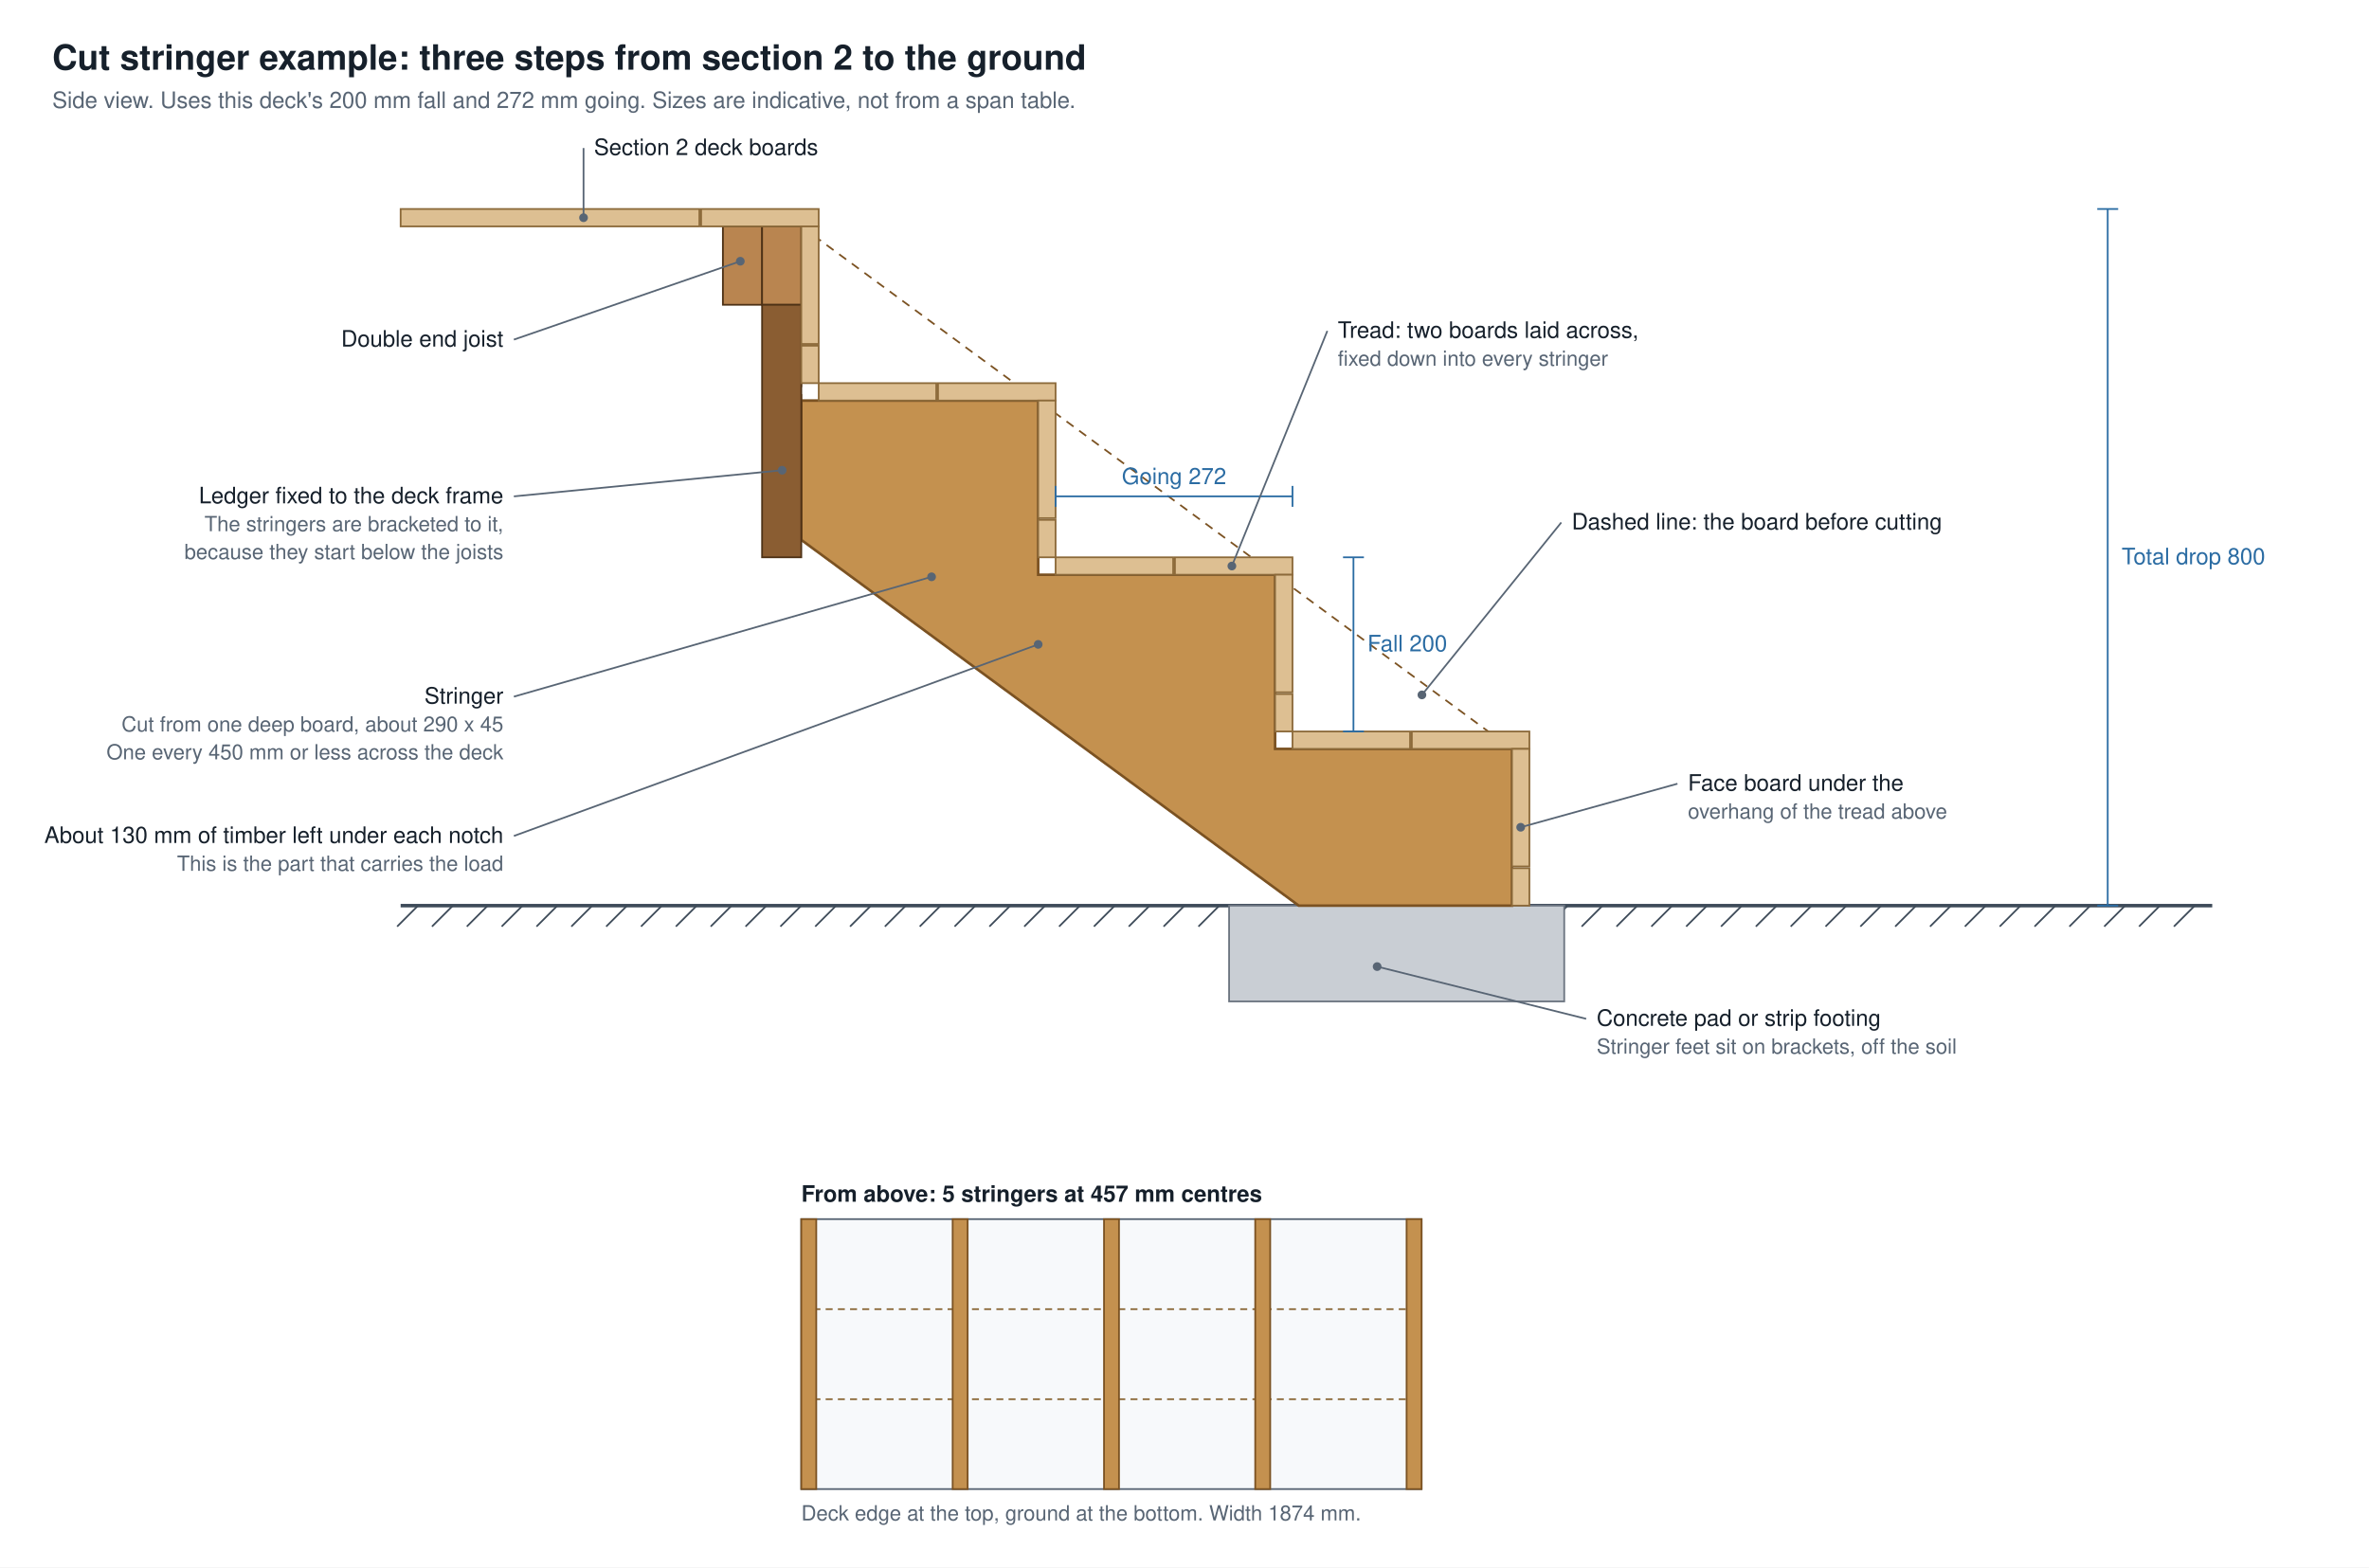
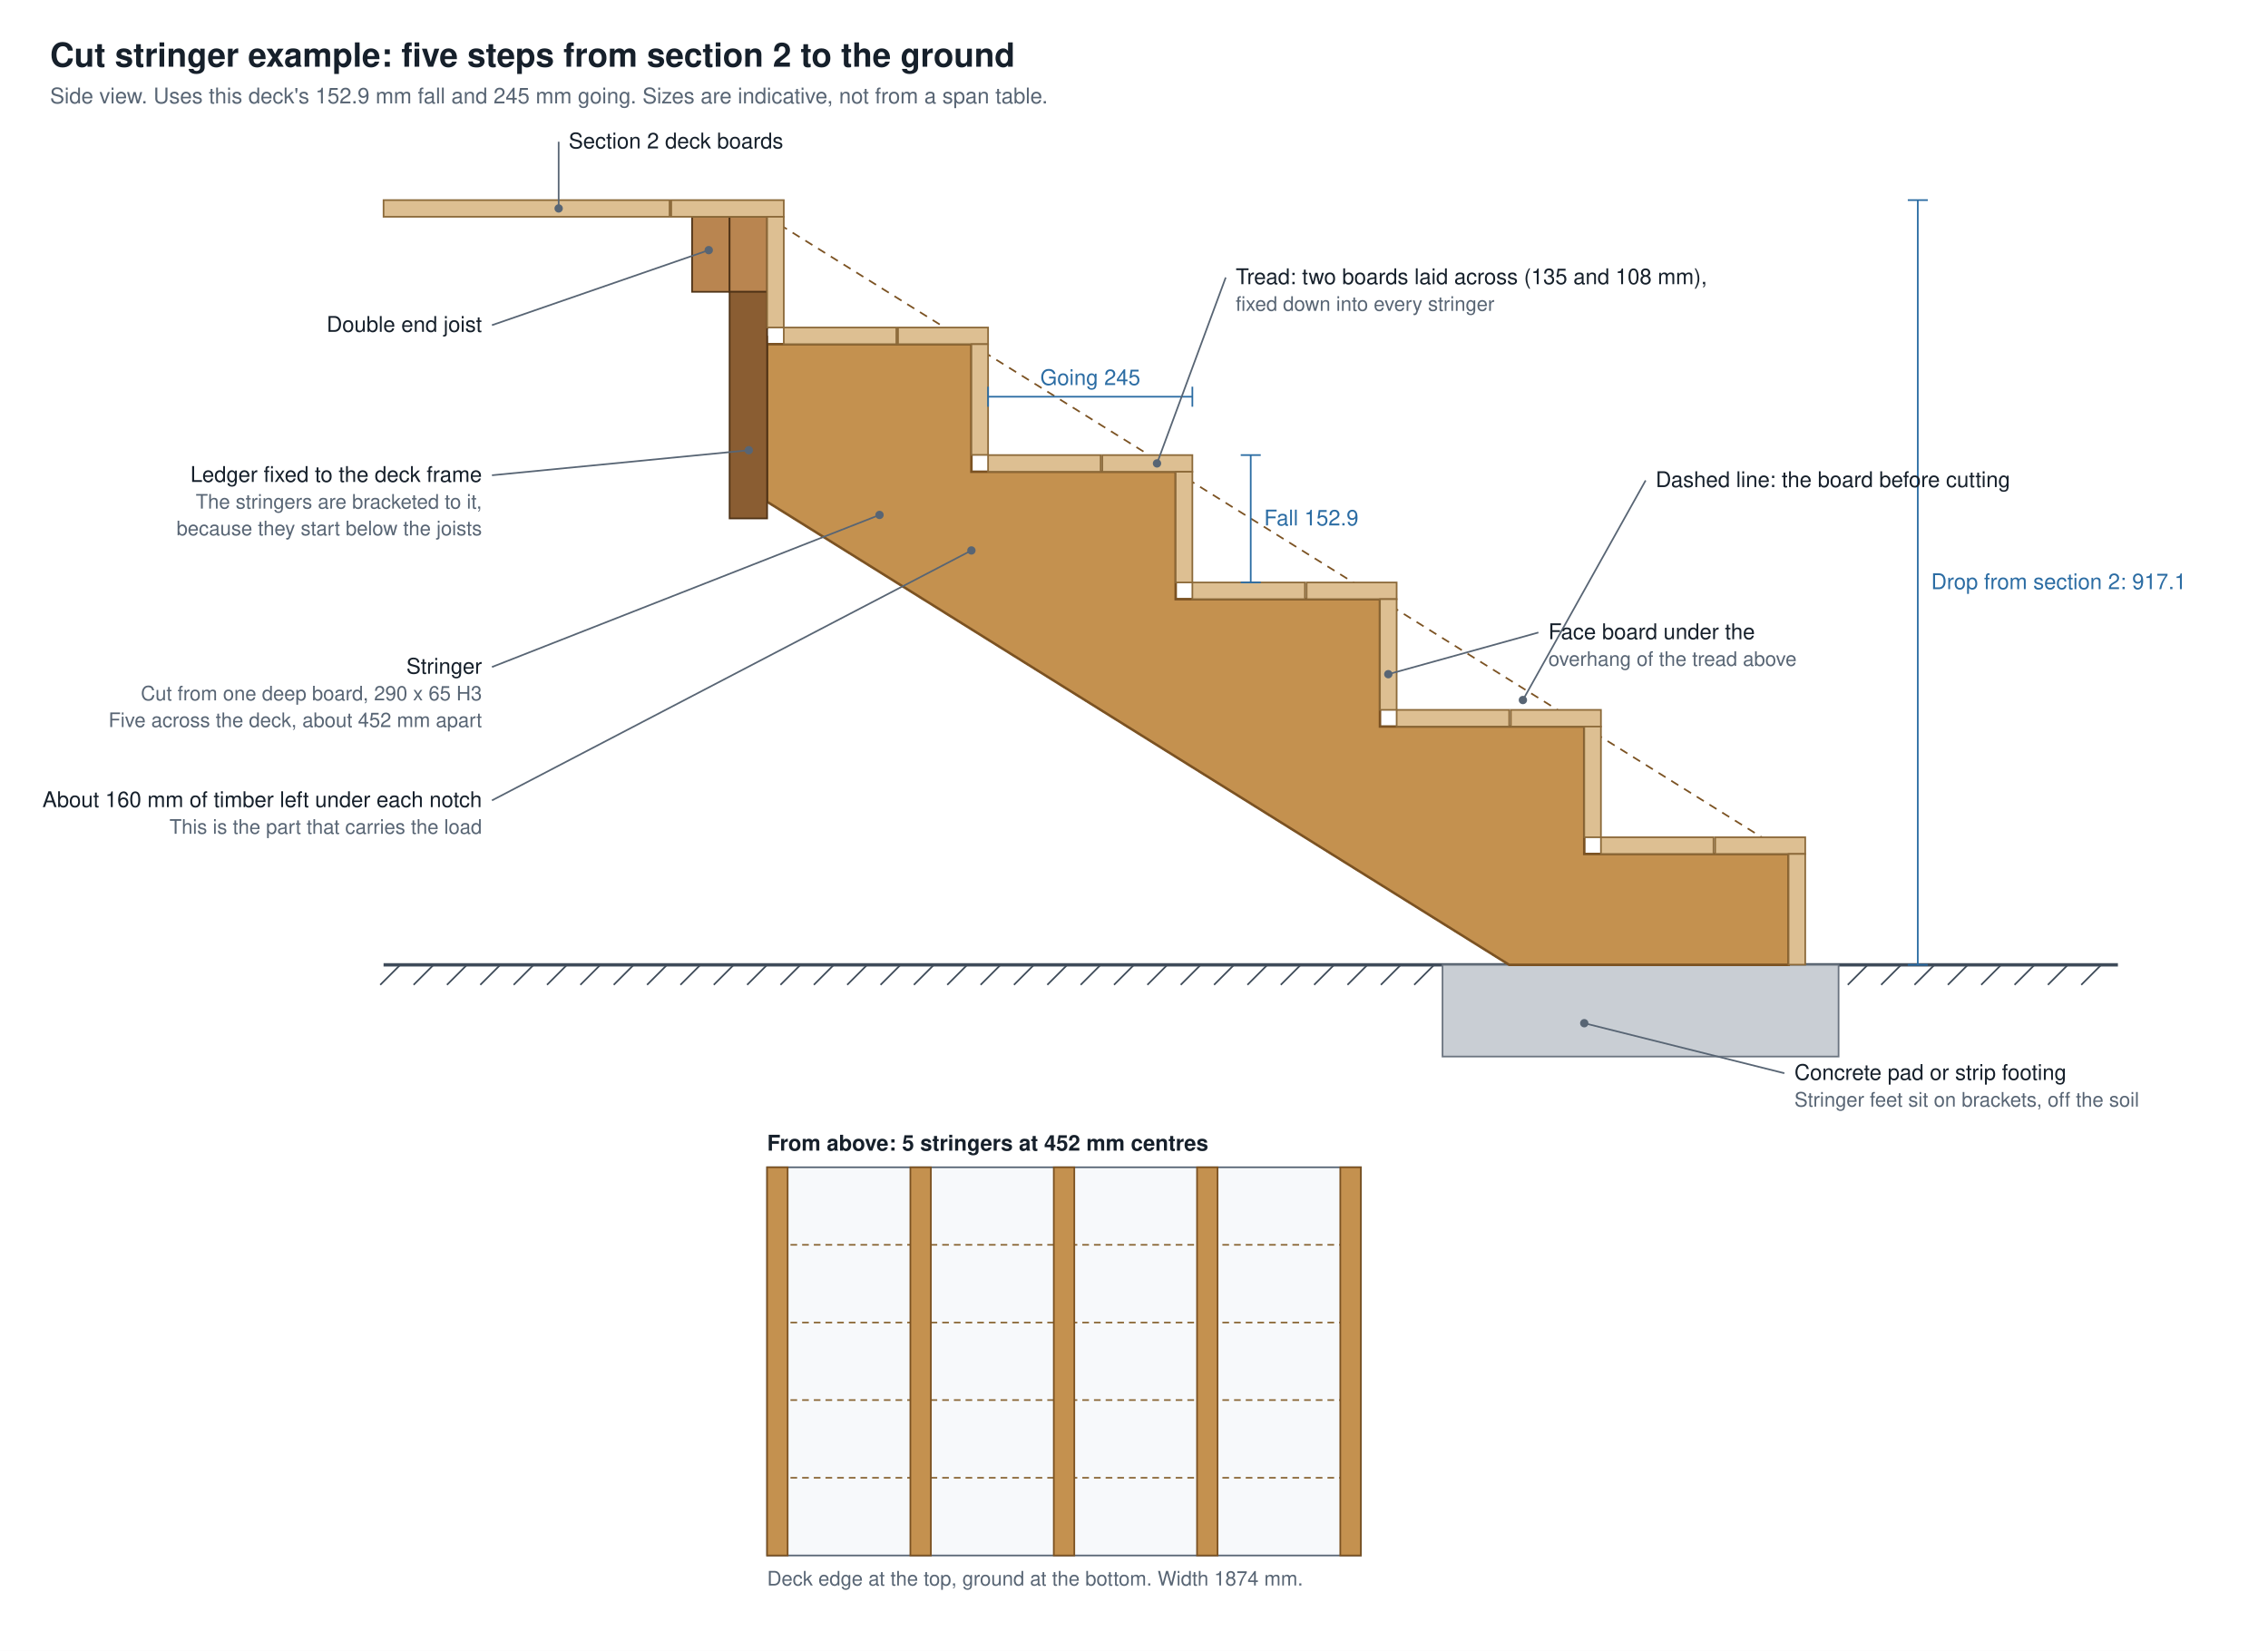
- <svg xmlns="http://www.w3.org/2000/svg" viewBox="0 0 1360 900" width="1360" height="900" font-family="-apple-system, Helvetica, Arial, sans-serif">
+ <svg xmlns="http://www.w3.org/2000/svg" viewBox="0 0 1360 990" width="1360" height="990" font-family="-apple-system, Helvetica, Arial, sans-serif">
  <style>
.bg{fill:#fff}.h{font-size:20px;font-weight:600;fill:#16202b}.sub{font-size:13px;fill:#586574}
.lbl{font-size:13px;fill:#16202b}.small{font-size:12px;fill:#586574}
.str{fill:#c4914f;stroke:#7b5222;stroke-width:1.5}.stock{fill:none;stroke:#7b5222;stroke-width:1;stroke-dasharray:5 4}
.board{fill:#ddbf92;stroke:#8c6a3a;stroke-width:1}.joist{fill:#b98550;stroke:#4e3216;stroke-width:1}
.ledger{fill:#8a5d32;stroke:#4e3216;stroke-width:1}.pad{fill:#c9ced4;stroke:#6b7480;stroke-width:1}
.ground{stroke:#3e4b59;stroke-width:2}.hatch{stroke:#3e4b59;stroke-width:1}
.lead{stroke:#586574;stroke-width:1}.dot{fill:#586574}
.dim{stroke:#2b6ca3;stroke-width:1}.dimt{font-size:13px;fill:#2b6ca3}
.plan{fill:#f7f9fb;stroke:#586574;stroke-width:1}.pstr{fill:#c4914f;stroke:#7b5222;stroke-width:1}.ptr{stroke:#8c6a3a;stroke-width:1;stroke-dasharray:4 3}
</style>
-   <rect class="bg" width="1360" height="900" />
-   <text class="h" x="30" y="40">Cut stringer example: three steps from section 2 to the ground</text>
-   <text class="sub" x="30" y="62">Side view. Uses this deck's 200 mm fall and 272 mm going. Sizes are indicative, not from a span table.</text>
-   <line class="ground" x1="230.0" y1="520.0" x2="1270.0" y2="520.0" />
-   <line class="hatch" x1="240.0" y1="520.0" x2="228.0" y2="532.0" />
-   <line class="hatch" x1="260.0" y1="520.0" x2="248.0" y2="532.0" />
-   <line class="hatch" x1="280.0" y1="520.0" x2="268.0" y2="532.0" />
-   <line class="hatch" x1="300.0" y1="520.0" x2="288.0" y2="532.0" />
-   <line class="hatch" x1="320.0" y1="520.0" x2="308.0" y2="532.0" />
-   <line class="hatch" x1="340.0" y1="520.0" x2="328.0" y2="532.0" />
-   <line class="hatch" x1="360.0" y1="520.0" x2="348.0" y2="532.0" />
-   <line class="hatch" x1="380.0" y1="520.0" x2="368.0" y2="532.0" />
-   <line class="hatch" x1="400.0" y1="520.0" x2="388.0" y2="532.0" />
-   <line class="hatch" x1="420.0" y1="520.0" x2="408.0" y2="532.0" />
-   <line class="hatch" x1="440.0" y1="520.0" x2="428.0" y2="532.0" />
-   <line class="hatch" x1="460.0" y1="520.0" x2="448.0" y2="532.0" />
-   <line class="hatch" x1="480.0" y1="520.0" x2="468.0" y2="532.0" />
-   <line class="hatch" x1="500.0" y1="520.0" x2="488.0" y2="532.0" />
-   <line class="hatch" x1="520.0" y1="520.0" x2="508.0" y2="532.0" />
-   <line class="hatch" x1="540.0" y1="520.0" x2="528.0" y2="532.0" />
-   <line class="hatch" x1="560.0" y1="520.0" x2="548.0" y2="532.0" />
-   <line class="hatch" x1="580.0" y1="520.0" x2="568.0" y2="532.0" />
-   <line class="hatch" x1="600.0" y1="520.0" x2="588.0" y2="532.0" />
-   <line class="hatch" x1="620.0" y1="520.0" x2="608.0" y2="532.0" />
-   <line class="hatch" x1="640.0" y1="520.0" x2="628.0" y2="532.0" />
-   <line class="hatch" x1="660.0" y1="520.0" x2="648.0" y2="532.0" />
-   <line class="hatch" x1="680.0" y1="520.0" x2="668.0" y2="532.0" />
-   <line class="hatch" x1="700.0" y1="520.0" x2="688.0" y2="532.0" />
-   <line class="hatch" x1="720.0" y1="520.0" x2="708.0" y2="532.0" />
-   <line class="hatch" x1="740.0" y1="520.0" x2="728.0" y2="532.0" />
-   <line class="hatch" x1="760.0" y1="520.0" x2="748.0" y2="532.0" />
-   <line class="hatch" x1="780.0" y1="520.0" x2="768.0" y2="532.0" />
-   <line class="hatch" x1="800.0" y1="520.0" x2="788.0" y2="532.0" />
-   <line class="hatch" x1="820.0" y1="520.0" x2="808.0" y2="532.0" />
-   <line class="hatch" x1="840.0" y1="520.0" x2="828.0" y2="532.0" />
-   <line class="hatch" x1="860.0" y1="520.0" x2="848.0" y2="532.0" />
-   <line class="hatch" x1="880.0" y1="520.0" x2="868.0" y2="532.0" />
-   <line class="hatch" x1="900.0" y1="520.0" x2="888.0" y2="532.0" />
-   <line class="hatch" x1="920.0" y1="520.0" x2="908.0" y2="532.0" />
-   <line class="hatch" x1="940.0" y1="520.0" x2="928.0" y2="532.0" />
-   <line class="hatch" x1="960.0" y1="520.0" x2="948.0" y2="532.0" />
-   <line class="hatch" x1="980.0" y1="520.0" x2="968.0" y2="532.0" />
-   <line class="hatch" x1="1000.0" y1="520.0" x2="988.0" y2="532.0" />
-   <line class="hatch" x1="1020.0" y1="520.0" x2="1008.0" y2="532.0" />
-   <line class="hatch" x1="1040.0" y1="520.0" x2="1028.0" y2="532.0" />
-   <line class="hatch" x1="1060.0" y1="520.0" x2="1048.0" y2="532.0" />
-   <line class="hatch" x1="1080.0" y1="520.0" x2="1068.0" y2="532.0" />
-   <line class="hatch" x1="1100.0" y1="520.0" x2="1088.0" y2="532.0" />
-   <line class="hatch" x1="1120.0" y1="520.0" x2="1108.0" y2="532.0" />
-   <line class="hatch" x1="1140.0" y1="520.0" x2="1128.0" y2="532.0" />
-   <line class="hatch" x1="1160.0" y1="520.0" x2="1148.0" y2="532.0" />
-   <line class="hatch" x1="1180.0" y1="520.0" x2="1168.0" y2="532.0" />
-   <line class="hatch" x1="1200.0" y1="520.0" x2="1188.0" y2="532.0" />
-   <line class="hatch" x1="1220.0" y1="520.0" x2="1208.0" y2="532.0" />
-   <line class="hatch" x1="1240.0" y1="520.0" x2="1228.0" y2="532.0" />
-   <line class="hatch" x1="1260.0" y1="520.0" x2="1248.0" y2="532.0" />
-   <rect class="pad" x="705.6" y="520.0" width="192.4" height="55.0" />
-   <polygon class="stock" points="460.0,130.0 868.0,430.0 868.0,520.0 745.6,520.0 460.0,310.0" />
-   <polygon class="str" points="460.0,230.0 596.0,230.0 596.0,330.0 732.0,330.0 732.0,430.0 868.0,430.0 868.0,520.0 745.6,520.0 460.0,310.0" />
+   <rect class="bg" width="1360" height="990" />
+   <text class="h" x="30" y="40">Cut stringer example: five steps from section 2 to the ground</text>
+   <text class="sub" x="30" y="62">Side view. Uses this deck's 152.9 mm fall and 245 mm going. Sizes are indicative, not from a span table.</text>
+   <line class="ground" x1="230.0" y1="578.6" x2="1270.0" y2="578.6" />
+   <line class="hatch" x1="240.0" y1="578.6" x2="228.0" y2="590.6" />
+   <line class="hatch" x1="260.0" y1="578.6" x2="248.0" y2="590.6" />
+   <line class="hatch" x1="280.0" y1="578.6" x2="268.0" y2="590.6" />
+   <line class="hatch" x1="300.0" y1="578.6" x2="288.0" y2="590.6" />
+   <line class="hatch" x1="320.0" y1="578.6" x2="308.0" y2="590.6" />
+   <line class="hatch" x1="340.0" y1="578.6" x2="328.0" y2="590.6" />
+   <line class="hatch" x1="360.0" y1="578.6" x2="348.0" y2="590.6" />
+   <line class="hatch" x1="380.0" y1="578.6" x2="368.0" y2="590.6" />
+   <line class="hatch" x1="400.0" y1="578.6" x2="388.0" y2="590.6" />
+   <line class="hatch" x1="420.0" y1="578.6" x2="408.0" y2="590.6" />
+   <line class="hatch" x1="440.0" y1="578.6" x2="428.0" y2="590.6" />
+   <line class="hatch" x1="460.0" y1="578.6" x2="448.0" y2="590.6" />
+   <line class="hatch" x1="480.0" y1="578.6" x2="468.0" y2="590.6" />
+   <line class="hatch" x1="500.0" y1="578.6" x2="488.0" y2="590.6" />
+   <line class="hatch" x1="520.0" y1="578.6" x2="508.0" y2="590.6" />
+   <line class="hatch" x1="540.0" y1="578.6" x2="528.0" y2="590.6" />
+   <line class="hatch" x1="560.0" y1="578.6" x2="548.0" y2="590.6" />
+   <line class="hatch" x1="580.0" y1="578.6" x2="568.0" y2="590.6" />
+   <line class="hatch" x1="600.0" y1="578.6" x2="588.0" y2="590.6" />
+   <line class="hatch" x1="620.0" y1="578.6" x2="608.0" y2="590.6" />
+   <line class="hatch" x1="640.0" y1="578.6" x2="628.0" y2="590.6" />
+   <line class="hatch" x1="660.0" y1="578.6" x2="648.0" y2="590.6" />
+   <line class="hatch" x1="680.0" y1="578.6" x2="668.0" y2="590.6" />
+   <line class="hatch" x1="700.0" y1="578.6" x2="688.0" y2="590.6" />
+   <line class="hatch" x1="720.0" y1="578.6" x2="708.0" y2="590.6" />
+   <line class="hatch" x1="740.0" y1="578.6" x2="728.0" y2="590.6" />
+   <line class="hatch" x1="760.0" y1="578.6" x2="748.0" y2="590.6" />
+   <line class="hatch" x1="780.0" y1="578.6" x2="768.0" y2="590.6" />
+   <line class="hatch" x1="800.0" y1="578.6" x2="788.0" y2="590.6" />
+   <line class="hatch" x1="820.0" y1="578.6" x2="808.0" y2="590.6" />
+   <line class="hatch" x1="840.0" y1="578.6" x2="828.0" y2="590.6" />
+   <line class="hatch" x1="860.0" y1="578.6" x2="848.0" y2="590.6" />
+   <line class="hatch" x1="880.0" y1="578.6" x2="868.0" y2="590.6" />
+   <line class="hatch" x1="900.0" y1="578.6" x2="888.0" y2="590.6" />
+   <line class="hatch" x1="920.0" y1="578.6" x2="908.0" y2="590.6" />
+   <line class="hatch" x1="940.0" y1="578.6" x2="928.0" y2="590.6" />
+   <line class="hatch" x1="960.0" y1="578.6" x2="948.0" y2="590.6" />
+   <line class="hatch" x1="980.0" y1="578.6" x2="968.0" y2="590.6" />
+   <line class="hatch" x1="1000.0" y1="578.6" x2="988.0" y2="590.6" />
+   <line class="hatch" x1="1020.0" y1="578.6" x2="1008.0" y2="590.6" />
+   <line class="hatch" x1="1040.0" y1="578.6" x2="1028.0" y2="590.6" />
+   <line class="hatch" x1="1060.0" y1="578.6" x2="1048.0" y2="590.6" />
+   <line class="hatch" x1="1080.0" y1="578.6" x2="1068.0" y2="590.6" />
+   <line class="hatch" x1="1100.0" y1="578.6" x2="1088.0" y2="590.6" />
+   <line class="hatch" x1="1120.0" y1="578.6" x2="1108.0" y2="590.6" />
+   <line class="hatch" x1="1140.0" y1="578.6" x2="1128.0" y2="590.6" />
+   <line class="hatch" x1="1160.0" y1="578.6" x2="1148.0" y2="590.6" />
+   <line class="hatch" x1="1180.0" y1="578.6" x2="1168.0" y2="590.6" />
+   <line class="hatch" x1="1200.0" y1="578.6" x2="1188.0" y2="590.6" />
+   <line class="hatch" x1="1220.0" y1="578.6" x2="1208.0" y2="590.6" />
+   <line class="hatch" x1="1240.0" y1="578.6" x2="1228.0" y2="590.6" />
+   <line class="hatch" x1="1260.0" y1="578.6" x2="1248.0" y2="590.6" />
+   <rect class="pad" x="865.0" y="578.6" width="237.5" height="55.0" />
+   <polygon class="stock" points="460.0,130.0 1072.5,512.1 1072.5,578.6 905.0,578.6 460.0,300.9" />
+   <polygon class="str" points="460.0,206.4 582.5,206.4 582.5,282.9 705.0,282.9 705.0,359.3 827.5,359.3 827.5,435.7 950.0,435.7 950.0,512.1 1072.5,512.1 1072.5,578.6 905.0,578.6 460.0,300.9" />
  <rect class="joist" x="415.0" y="130.0" width="22.5" height="45.0" />
  <rect class="joist" x="437.5" y="130.0" width="22.5" height="45.0" />
-   <rect class="ledger" x="437.5" y="175.0" width="22.5" height="145.0" />
+   <rect class="ledger" x="437.5" y="175.0" width="22.5" height="135.9" />
  <rect class="board" x="230.0" y="120.0" width="171.5" height="10.0" />
  <rect class="board" x="402.5" y="120.0" width="67.5" height="10.0" />
-   <rect class="board" x="470.0" y="220.0" width="67.5" height="10.0" />
-   <rect class="board" x="538.5" y="220.0" width="67.5" height="10.0" />
-   <rect class="board" x="606.0" y="320.0" width="67.5" height="10.0" />
-   <rect class="board" x="674.5" y="320.0" width="67.5" height="10.0" />
-   <rect class="board" x="742.0" y="420.0" width="67.5" height="10.0" />
-   <rect class="board" x="810.5" y="420.0" width="67.5" height="10.0" />
-   <rect class="board" x="460.0" y="130.0" width="10.0" height="67.5" />
-   <rect class="board" x="460.0" y="198.5" width="10.0" height="21.5" />
-   <rect class="board" x="596.0" y="230.0" width="10.0" height="67.5" />
-   <rect class="board" x="596.0" y="298.5" width="10.0" height="21.5" />
-   <rect class="board" x="732.0" y="330.0" width="10.0" height="67.5" />
-   <rect class="board" x="732.0" y="398.5" width="10.0" height="21.5" />
-   <rect class="board" x="868.0" y="430.0" width="10.0" height="67.5" />
-   <rect class="board" x="868.0" y="498.5" width="10.0" height="21.5" />
-   <line class="dim" x1="606.0" y1="285.0" x2="742.0" y2="285.0" />
-   <line class="dim" x1="606.0" y1="279.0" x2="606.0" y2="291.0" />
-   <line class="dim" x1="742.0" y1="279.0" x2="742.0" y2="291.0" />
-   <text class="dimt" x="674.0" y="278.0" text-anchor="middle">Going 272</text>
-   <line class="dim" x1="777.0" y1="320.0" x2="777.0" y2="420.0" />
-   <line class="dim" x1="771.0" y1="320.0" x2="783.0" y2="320.0" />
-   <line class="dim" x1="771.0" y1="420.0" x2="783.0" y2="420.0" />
-   <text class="dimt" x="785.0" y="374.0" text-anchor="start">Fall 200</text>
-   <line class="dim" x1="1210.0" y1="120.0" x2="1210.0" y2="520.0" />
-   <line class="dim" x1="1204.0" y1="120.0" x2="1216.0" y2="120.0" />
-   <line class="dim" x1="1204.0" y1="520.0" x2="1216.0" y2="520.0" />
-   <text class="dimt" x="1218.0" y="324.0" text-anchor="start">Total drop 800</text>
+   <rect class="board" x="470.0" y="196.4" width="67.5" height="10.0" />
+   <rect class="board" x="538.5" y="196.4" width="54.0" height="10.0" />
+   <rect class="board" x="592.5" y="272.9" width="67.5" height="10.0" />
+   <rect class="board" x="661.0" y="272.9" width="54.0" height="10.0" />
+   <rect class="board" x="715.0" y="349.3" width="67.5" height="10.0" />
+   <rect class="board" x="783.5" y="349.3" width="54.0" height="10.0" />
+   <rect class="board" x="837.5" y="425.7" width="67.5" height="10.0" />
+   <rect class="board" x="906.0" y="425.7" width="54.0" height="10.0" />
+   <rect class="board" x="960.0" y="502.1" width="67.5" height="10.0" />
+   <rect class="board" x="1028.5" y="502.1" width="54.0" height="10.0" />
+   <rect class="board" x="460.0" y="130.0" width="10.0" height="66.4" />
+   <rect class="board" x="582.5" y="206.4" width="10.0" height="66.4" />
+   <rect class="board" x="705.0" y="282.9" width="10.0" height="66.4" />
+   <rect class="board" x="827.5" y="359.3" width="10.0" height="66.4" />
+   <rect class="board" x="950.0" y="435.7" width="10.0" height="66.4" />
+   <rect class="board" x="1072.5" y="512.1" width="10.0" height="66.4" />
+   <line class="dim" x1="592.5" y1="237.9" x2="715.0" y2="237.9" />
+   <line class="dim" x1="592.5" y1="231.9" x2="592.5" y2="243.9" />
+   <line class="dim" x1="715.0" y1="231.9" x2="715.0" y2="243.9" />
+   <text class="dimt" x="653.8" y="230.9" text-anchor="middle">Going 245</text>
+   <line class="dim" x1="750.0" y1="272.9" x2="750.0" y2="349.3" />
+   <line class="dim" x1="744.0" y1="272.9" x2="756.0" y2="272.9" />
+   <line class="dim" x1="744.0" y1="349.3" x2="756.0" y2="349.3" />
+   <text class="dimt" x="758.0" y="315.1" text-anchor="start">Fall 152.9</text>
+   <line class="dim" x1="1150.0" y1="120.0" x2="1150.0" y2="578.6" />
+   <line class="dim" x1="1144.0" y1="120.0" x2="1156.0" y2="120.0" />
+   <line class="dim" x1="1144.0" y1="578.6" x2="1156.0" y2="578.6" />
+   <text class="dimt" x="1158.0" y="353.3" text-anchor="start">Drop from section 2: 917.1</text>
  <line class="lead" x1="335.0" y1="125.0" x2="335.0" y2="85.0" />
  <circle class="dot" cx="335.0" cy="125.0" r="2.5" />
  <text class="lbl" x="341.0" y="89.0" text-anchor="start">Section 2 deck boards</text>
  <line class="lead" x1="425.0" y1="150.0" x2="295.0" y2="195.0" />
  <circle class="dot" cx="425.0" cy="150.0" r="2.5" />
  <text class="lbl" x="289.0" y="199.0" text-anchor="end">Double end joist</text>
  <line class="lead" x1="449.0" y1="270.0" x2="295.0" y2="285.0" />
  <circle class="dot" cx="449.0" cy="270.0" r="2.5" />
  <text class="lbl" x="289.0" y="289.0" text-anchor="end">Ledger fixed to the deck frame</text>
  <text class="small" x="289.0" y="305.0" text-anchor="end">The stringers are bracketed to it,</text>
  <text class="small" x="289.0" y="321.0" text-anchor="end">because they start below the joists</text>
-   <line class="lead" x1="534.8" y1="331.2" x2="295.0" y2="400.0" />
-   <circle class="dot" cx="534.8" cy="331.2" r="2.5" />
+   <line class="lead" x1="527.4" y1="308.8" x2="295.0" y2="400.0" />
+   <circle class="dot" cx="527.4" cy="308.8" r="2.5" />
  <text class="lbl" x="289.0" y="404.0" text-anchor="end">Stringer</text>
-   <text class="small" x="289.0" y="420.0" text-anchor="end">Cut from one deep board, about 290 x 45</text>
-   <text class="small" x="289.0" y="436.0" text-anchor="end">One every 450 mm or less across the deck</text>
-   <line class="lead" x1="816.3" y1="399.0" x2="896.3" y2="300.0" />
-   <circle class="dot" cx="816.3" cy="399.0" r="2.5" />
-   <text class="lbl" x="902.3" y="304.0" text-anchor="start">Dashed line: the board before cutting</text>
-   <line class="lead" x1="707.2" y1="325.0" x2="762.0" y2="190.0" />
-   <circle class="dot" cx="707.2" cy="325.0" r="2.5" />
-   <text class="lbl" x="768.0" y="194.0" text-anchor="start">Tread: two boards laid across,</text>
-   <text class="small" x="768.0" y="210.0" text-anchor="start">fixed down into every stringer</text>
-   <line class="lead" x1="873.0" y1="475.0" x2="963.0" y2="450.0" />
-   <circle class="dot" cx="873.0" cy="475.0" r="2.5" />
-   <text class="lbl" x="969.0" y="454.0" text-anchor="start">Face board under the</text>
-   <text class="small" x="969.0" y="470.0" text-anchor="start">overhang of the tread above</text>
-   <line class="lead" x1="790.6" y1="555.0" x2="910.6" y2="585.0" />
-   <circle class="dot" cx="790.6" cy="555.0" r="2.5" />
-   <text class="lbl" x="916.6" y="589.0" text-anchor="start">Concrete pad or strip footing</text>
-   <text class="small" x="916.6" y="605.0" text-anchor="start">Stringer feet sit on brackets, off the soil</text>
-   <line class="lead" x1="596.0" y1="370.0" x2="295.0" y2="480.0" />
-   <circle class="dot" cx="596.0" cy="370.0" r="2.5" />
-   <text class="lbl" x="289.0" y="484.0" text-anchor="end">About 130 mm of timber left under each notch</text>
+   <text class="small" x="289.0" y="420.0" text-anchor="end">Cut from one deep board, 290 x 65 H3</text>
+   <text class="small" x="289.0" y="436.0" text-anchor="end">Five across the deck, about 452 mm apart</text>
+   <line class="lead" x1="913.2" y1="419.8" x2="986.8" y2="288.1" />
+   <circle class="dot" cx="913.2" cy="419.8" r="2.5" />
+   <text class="lbl" x="992.8" y="292.1" text-anchor="start">Dashed line: the board before cutting</text>
+   <line class="lead" x1="693.8" y1="277.9" x2="735.0" y2="166.4" />
+   <circle class="dot" cx="693.8" cy="277.9" r="2.5" />
+   <text class="lbl" x="741.0" y="170.4" text-anchor="start">Tread: two boards laid across (135 and 108 mm),</text>
+   <text class="small" x="741.0" y="186.4" text-anchor="start">fixed down into every stringer</text>
+   <line class="lead" x1="832.5" y1="404.3" x2="922.5" y2="379.3" />
+   <circle class="dot" cx="832.5" cy="404.3" r="2.5" />
+   <text class="lbl" x="928.5" y="383.3" text-anchor="start">Face board under the</text>
+   <text class="small" x="928.5" y="399.3" text-anchor="start">overhang of the tread above</text>
+   <line class="lead" x1="950.0" y1="613.6" x2="1070.0" y2="643.6" />
+   <circle class="dot" cx="950.0" cy="613.6" r="2.5" />
+   <text class="lbl" x="1076.0" y="647.6" text-anchor="start">Concrete pad or strip footing</text>
+   <text class="small" x="1076.0" y="663.6" text-anchor="start">Stringer feet sit on brackets, off the soil</text>
+   <line class="lead" x1="582.5" y1="330.1" x2="295.0" y2="480.0" />
+   <circle class="dot" cx="582.5" cy="330.1" r="2.5" />
+   <text class="lbl" x="289.0" y="484.0" text-anchor="end">About 160 mm of timber left under each notch</text>
  <text class="small" x="289.0" y="500.0" text-anchor="end">This is the part that carries the load</text>
-   <text class="lbl" x="460" y="690" font-weight="600">From above: 5 stringers at 457 mm centres</text>
-   <rect class="plan" x="460" y="700" width="356.1" height="155.0" />
-   <line class="ptr" x1="460" y1="751.7" x2="816.1" y2="751.7" />
-   <line class="ptr" x1="460" y1="803.4" x2="816.1" y2="803.4" />
-   <rect class="pstr" x="460.0" y="700" width="8.6" height="155.0" />
-   <rect class="pstr" x="546.9" y="700" width="8.6" height="155.0" />
-   <rect class="pstr" x="633.8" y="700" width="8.6" height="155.0" />
-   <rect class="pstr" x="720.6" y="700" width="8.6" height="155.0" />
-   <rect class="pstr" x="807.5" y="700" width="8.6" height="155.0" />
-   <text class="small" x="460" y="873.0">Deck edge at the top, ground at the bottom. Width 1874 mm.</text>
+   <text class="lbl" x="460" y="690" font-weight="600">From above: 5 stringers at 452 mm centres</text>
+   <rect class="plan" x="460" y="700" width="356.1" height="232.8" />
+   <line class="ptr" x1="460" y1="746.5" x2="816.1" y2="746.5" />
+   <line class="ptr" x1="460" y1="793.1" x2="816.1" y2="793.1" />
+   <line class="ptr" x1="460" y1="839.6" x2="816.1" y2="839.6" />
+   <line class="ptr" x1="460" y1="886.2" x2="816.1" y2="886.2" />
+   <rect class="pstr" x="460.0" y="700" width="12.3" height="232.8" />
+   <rect class="pstr" x="545.9" y="700" width="12.3" height="232.8" />
+   <rect class="pstr" x="631.9" y="700" width="12.3" height="232.8" />
+   <rect class="pstr" x="717.8" y="700" width="12.3" height="232.8" />
+   <rect class="pstr" x="803.7" y="700" width="12.3" height="232.8" />
+   <text class="small" x="460" y="950.8">Deck edge at the top, ground at the bottom. Width 1874 mm.</text>
</svg>
